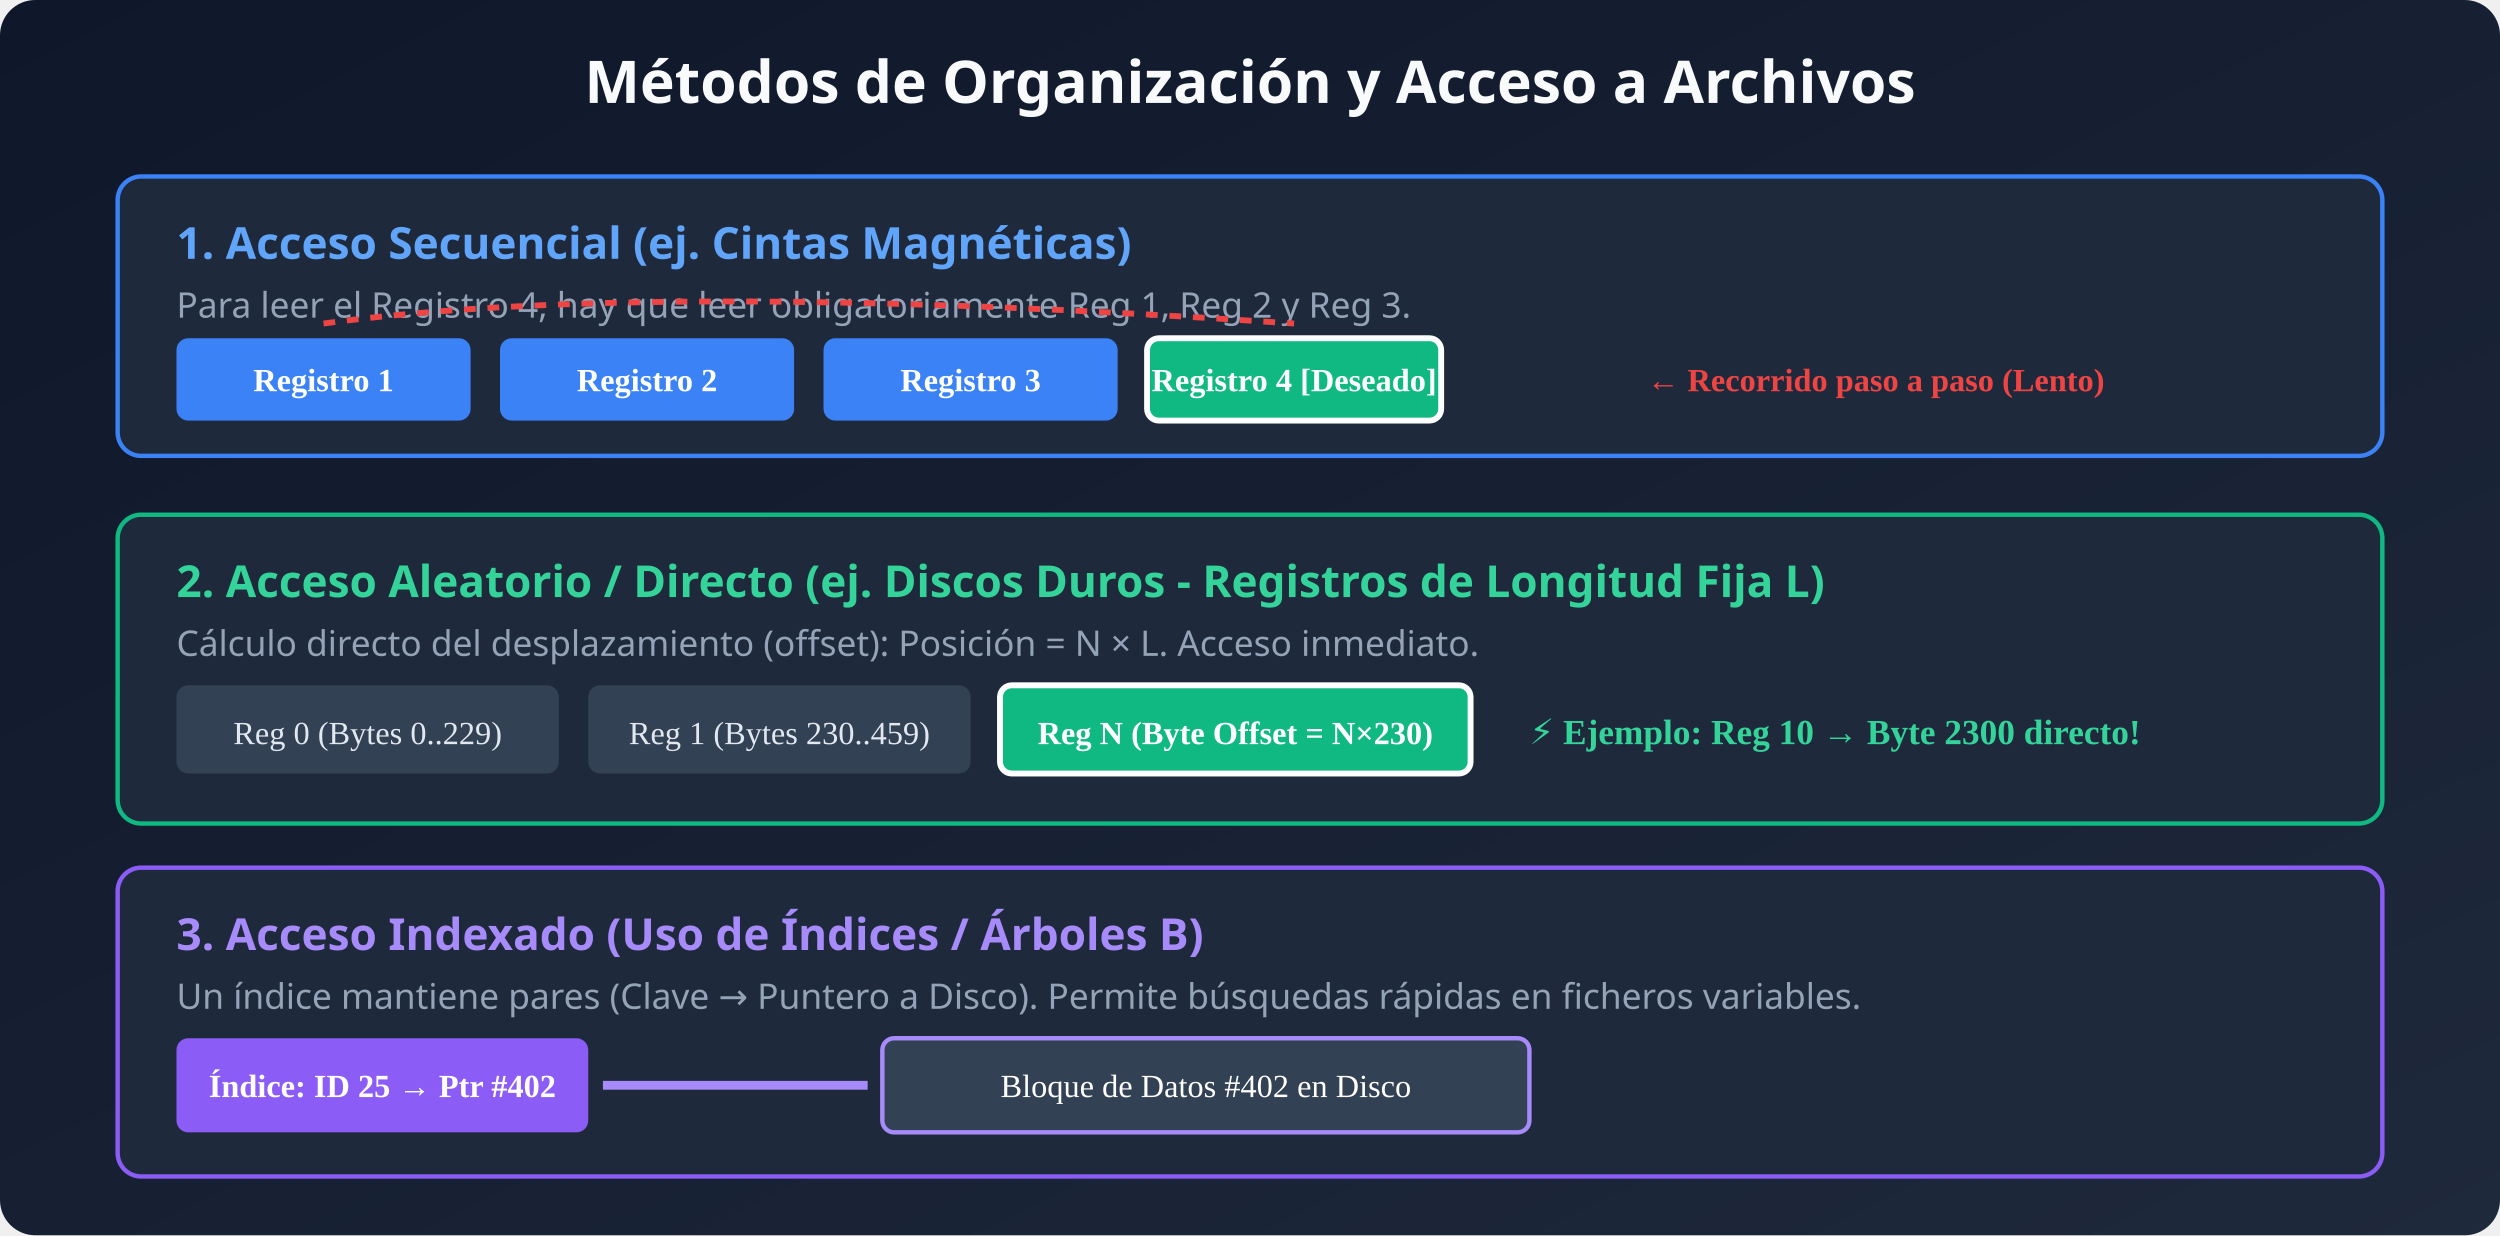
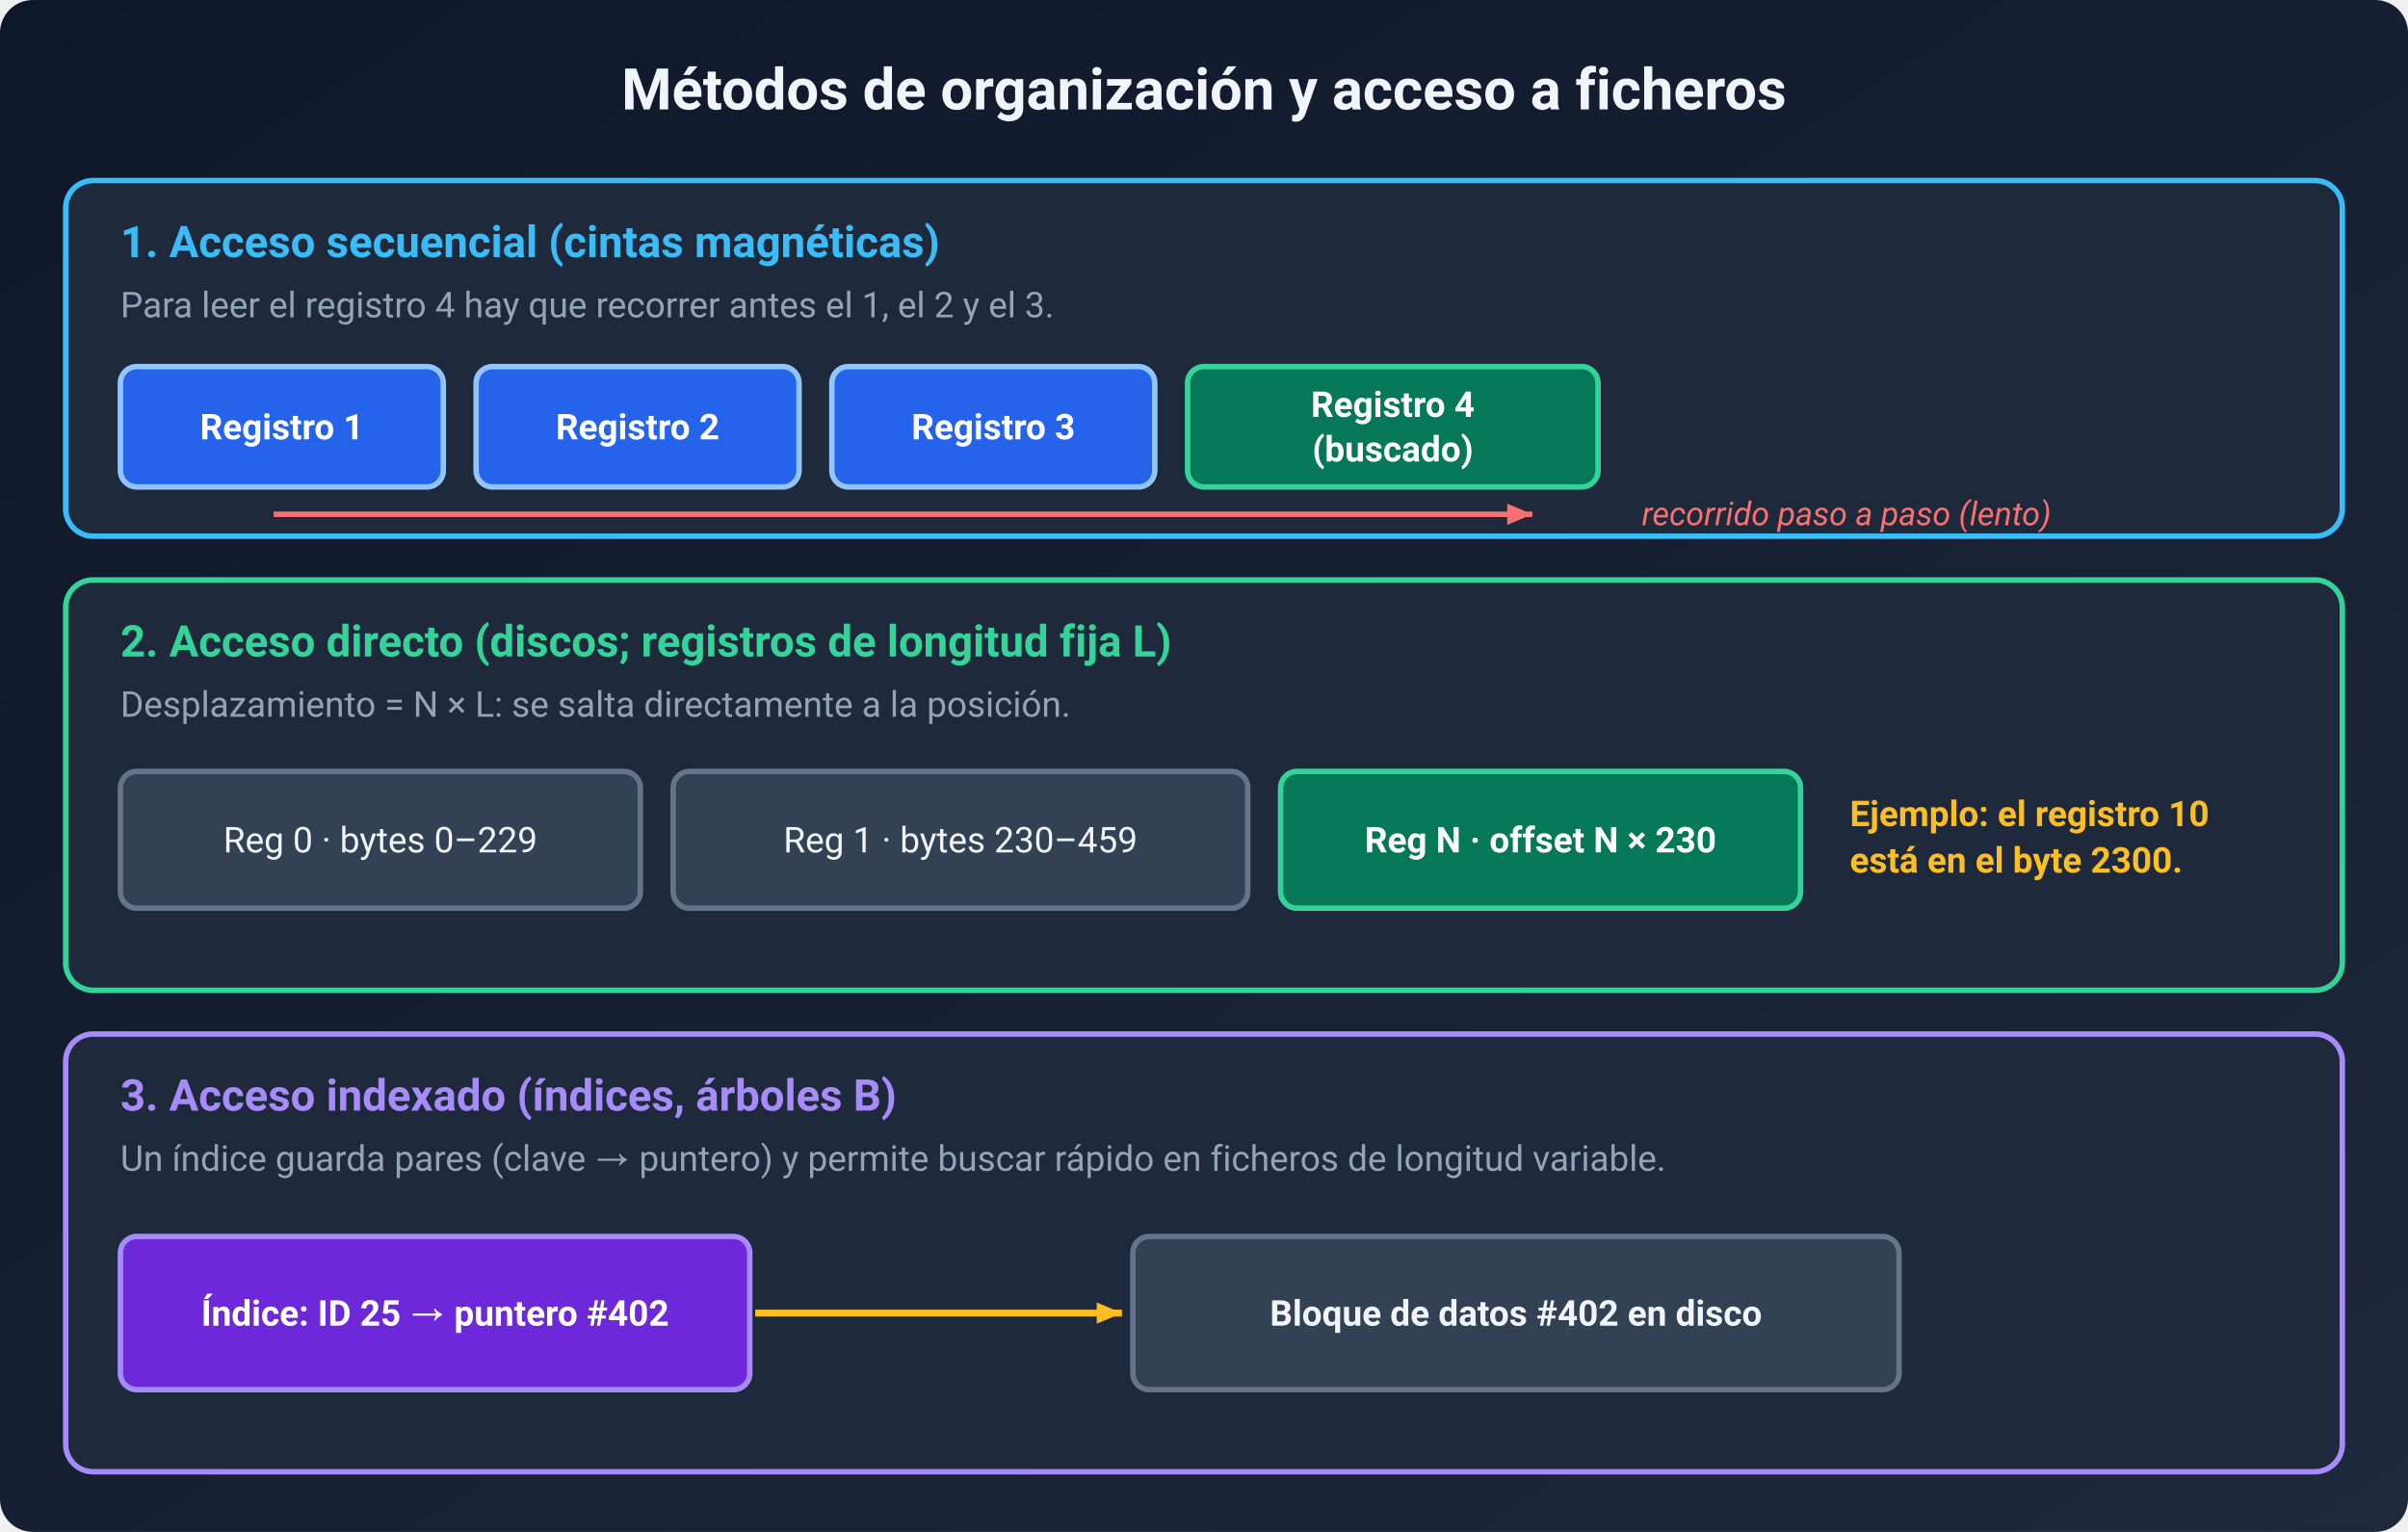
- <svg xmlns="http://www.w3.org/2000/svg" viewBox="0 0 850 420" width="100%" height="100%">
+ <svg xmlns="http://www.w3.org/2000/svg" viewBox="0 0 880 560" width="880" height="560" role="img" aria-labelledby="t d" font-family="system-ui, -apple-system, &quot;Segoe UI&quot;, Roboto, Helvetica, Arial, sans-serif">
  <defs>
-     <linearGradient id="bgAccess" x1="0%" y1="0%" x2="100%" y2="100%">
-       <stop offset="0%" stop-color="#0f172a" />
-       <stop offset="100%" stop-color="#1e293b" />
+     <linearGradient id="bg" x1="0" y1="0" x2="1" y2="1">
+       <stop offset="0" stop-color="#0f172a" />
+       <stop offset="1" stop-color="#1e293b" />
    </linearGradient>
  </defs>
-   <rect width="850" height="420" rx="12" fill="url(#bgAccess)" />
-   <text x="425" y="35" text-anchor="middle" fill="#f8fafc" font-family="system-ui, sans-serif" font-size="20" font-weight="bold">Métodos de Organización y Acceso a Archivos</text>
-   <g transform="translate(40, 60)">
-     <rect width="770" height="95" rx="8" fill="#1e293b" stroke="#3b82f6" stroke-width="1.5" />
-     <text x="20" y="28" fill="#60a5fa" font-family="system-ui, sans-serif" font-size="15" font-weight="bold">1. Acceso Secuencial (ej. Cintas Magnéticas)</text>
-     <text x="20" y="48" fill="#94a3b8" font-family="system-ui, sans-serif" font-size="12">Para leer el Registro 4, hay que leer obligatoriamente Reg 1, Reg 2 y Reg 3.</text>
-     <g transform="translate(20, 55)">
-       <rect x="0" y="0" width="100" height="28" rx="4" fill="#3b82f6" />
-       <text x="50" y="18" text-anchor="middle" fill="#fff" font-size="11" font-weight="bold">Registro 1</text>
-       <rect x="110" y="0" width="100" height="28" rx="4" fill="#3b82f6" />
-       <text x="160" y="18" text-anchor="middle" fill="#fff" font-size="11" font-weight="bold">Registro 2</text>
-       <rect x="220" y="0" width="100" height="28" rx="4" fill="#3b82f6" />
-       <text x="270" y="18" text-anchor="middle" fill="#fff" font-size="11" font-weight="bold">Registro 3</text>
-       <rect x="330" y="0" width="100" height="28" rx="4" fill="#10b981" stroke="#fff" stroke-width="2" />
-       <text x="380" y="18" text-anchor="middle" fill="#fff" font-size="11" font-weight="bold">Registro 4 [Deseado]</text>
-       <path d="M 50 -5 Q 160 -20 380 -5" stroke="#ef4444" stroke-width="2" fill="none" stroke-dasharray="4" />
-       <text x="500" y="18" fill="#ef4444" font-size="11" font-weight="bold">← Recorrido paso a paso (Lento)</text>
-     </g>
+   <style>.hot{cursor:pointer;transition:filter .15s}.hot:hover,.hot:focus,.hot.on{filter:brightness(1.35) drop-shadow(0 0 6px rgba(255,255,255,.35));outline:none}</style>
+   <rect width="880" height="560" rx="12" fill="url(#bg)" />
+   <text x="440.0" y="40.0" font-size="21" fill="#f1f5f9" text-anchor="middle" font-weight="700">Métodos de organización y acceso a ficheros</text>
+   <rect x="24.0" y="66.0" width="832.0" height="130.0" rx="10" fill="#1e293b" stroke="#38bdf8" stroke-width="2" />
+   <text x="44.0" y="94.0" font-size="16" fill="#38bdf8" text-anchor="start" font-weight="700">1. Acceso secuencial (cintas magnéticas)</text>
+   <text x="44.0" y="116.0" font-size="13" fill="#94a3b8" text-anchor="start">Para leer el registro 4 hay que recorrer antes el 1, el 2 y el 3.</text>
+   <g class="hot" tabindex="0" data-tip="Leído y descartado: no es el que buscamos.">
+     <rect x="44.0" y="134.0" width="118.0" height="44.0" rx="6" fill="#2563eb" stroke="#93c5fd" stroke-width="2" />
+     <text x="103.0" y="160.6" font-size="13" fill="#fff" text-anchor="middle" font-weight="700">Registro 1</text>
  </g>
-   <g transform="translate(40, 175)">
-     <rect width="770" height="105" rx="8" fill="#1e293b" stroke="#10b981" stroke-width="1.5" />
-     <text x="20" y="28" fill="#34d399" font-family="system-ui, sans-serif" font-size="15" font-weight="bold">2. Acceso Aleatorio / Directo (ej. Discos Duros - Registros de Longitud Fija L)</text>
-     <text x="20" y="48" fill="#94a3b8" font-family="system-ui, sans-serif" font-size="12">Cálculo directo del desplazamiento (offset): Posición = N × L. Acceso inmediato.</text>
-     <g transform="translate(20, 58)">
-       <rect x="0" y="0" width="130" height="30" rx="4" fill="#334155" />
-       <text x="65" y="20" text-anchor="middle" fill="#e2e8f0" font-size="11">Reg 0 (Bytes 0..229)</text>
-       <rect x="140" y="0" width="130" height="30" rx="4" fill="#334155" />
-       <text x="205" y="20" text-anchor="middle" fill="#e2e8f0" font-size="11">Reg 1 (Bytes 230..459)</text>
-       <rect x="280" y="0" width="160" height="30" rx="4" fill="#10b981" stroke="#fff" stroke-width="2" />
-       <text x="360" y="20" text-anchor="middle" fill="#fff" font-size="11" font-weight="bold">Reg N (Byte Offset = N×230)</text>
-       <text x="460" y="20" fill="#34d399" font-size="12" font-weight="bold">⚡ Ejemplo: Reg 10 → Byte 2300 directo!</text>
-     </g>
+   <g class="hot" tabindex="0" data-tip="Leído y descartado: no es el que buscamos.">
+     <rect x="174.0" y="134.0" width="118.0" height="44.0" rx="6" fill="#2563eb" stroke="#93c5fd" stroke-width="2" />
+     <text x="233.0" y="160.6" font-size="13" fill="#fff" text-anchor="middle" font-weight="700">Registro 2</text>
  </g>
-   <g transform="translate(40, 295)">
-     <rect width="770" height="105" rx="8" fill="#1e293b" stroke="#8b5cf6" stroke-width="1.5" />
-     <text x="20" y="28" fill="#a78bfa" font-family="system-ui, sans-serif" font-size="15" font-weight="bold">3. Acceso Indexado (Uso de Índices / Árboles B)</text>
-     <text x="20" y="48" fill="#94a3b8" font-family="system-ui, sans-serif" font-size="12">Un índice mantiene pares (Clave → Puntero a Disco). Permite búsquedas rápidas en ficheros variables.</text>
-     <g transform="translate(20, 58)">
-       <rect x="0" y="0" width="140" height="32" rx="4" fill="#8b5cf6" />
-       <text x="70" y="20" text-anchor="middle" fill="#fff" font-size="11" font-weight="bold">Índice: ID 25 → Ptr #402</text>
-       <path d="M 145 16 L 235 16" stroke="#a78bfa" stroke-width="3" fill="none" />
-       <rect x="240" y="0" width="220" height="32" rx="4" fill="#334155" stroke="#a78bfa" stroke-width="1.5" />
-       <text x="350" y="20" text-anchor="middle" fill="#fff" font-size="11">Bloque de Datos #402 en Disco</text>
-     </g>
+   <g class="hot" tabindex="0" data-tip="Leído y descartado: no es el que buscamos.">
+     <rect x="304.0" y="134.0" width="118.0" height="44.0" rx="6" fill="#2563eb" stroke="#93c5fd" stroke-width="2" />
+     <text x="363.0" y="160.6" font-size="13" fill="#fff" text-anchor="middle" font-weight="700">Registro 3</text>
+   </g>
+   <g class="hot" tabindex="0" data-tip="Solo se llega a él tras leer todos los anteriores: coste O(n).">
+     <rect x="434.0" y="134.0" width="150.0" height="44.0" rx="6" fill="#047857" stroke="#34d399" stroke-width="2" />
+     <text x="509.0" y="152.4" font-size="13" fill="#fff" text-anchor="middle" font-weight="700">Registro 4</text>
+     <text x="509.0" y="168.7" font-size="13" fill="#fff" text-anchor="middle" font-weight="700">(buscado)</text>
+   </g>
+   <line x1="100.0" y1="188.0" x2="560.0" y2="188.0" stroke="#f87171" stroke-width="2" />
+   <polygon points="560.0,188.0 550.8,191.9 550.8,184.1" fill="#f87171" />
+   <text x="600.0" y="192.0" font-size="12" fill="#f87171" text-anchor="start" font-style="italic">recorrido paso a paso (lento)</text>
+   <rect x="24.0" y="212.0" width="832.0" height="150.0" rx="10" fill="#1e293b" stroke="#34d399" stroke-width="2" />
+   <text x="44.0" y="240.0" font-size="16" fill="#34d399" text-anchor="start" font-weight="700">2. Acceso directo (discos; registros de longitud fija L)</text>
+   <text x="44.0" y="262.0" font-size="13" fill="#94a3b8" text-anchor="start">Desplazamiento = N × L: se salta directamente a la posición.</text>
+   <g class="hot" tabindex="0" data-tip="Con L = 230 bytes, el registro 0 ocupa los bytes 0 a 229.">
+     <rect x="44.0" y="282.0" width="190.0" height="50.0" rx="6" fill="#334155" stroke="#64748b" stroke-width="2" />
+     <text x="139.0" y="311.6" font-size="13" fill="#f1f5f9" text-anchor="middle">Reg 0 · bytes 0–229</text>
+   </g>
+   <g class="hot" tabindex="0" data-tip="El registro 1 empieza en 1 × 230 = 230.">
+     <rect x="246.0" y="282.0" width="210.0" height="50.0" rx="6" fill="#334155" stroke="#64748b" stroke-width="2" />
+     <text x="351.0" y="311.6" font-size="13" fill="#f1f5f9" text-anchor="middle">Reg 1 · bytes 230–459</text>
+   </g>
+   <g class="hot" tabindex="0" data-tip="Fórmula del desplazamiento: N × L.">
+     <rect x="468.0" y="282.0" width="190.0" height="50.0" rx="6" fill="#047857" stroke="#34d399" stroke-width="2" />
+     <text x="563.0" y="311.6" font-size="13" fill="#fff" text-anchor="middle" font-weight="700">Reg N · offset N × 230</text>
+   </g>
+   <text x="676.0" y="302.0" font-size="13" fill="#fbbf24" text-anchor="start" font-weight="700">Ejemplo: el registro 10</text>
+   <text x="676.0" y="319.0" font-size="13" fill="#fbbf24" text-anchor="start" font-weight="700">está en el byte 2300.</text>
+   <rect x="24.0" y="378.0" width="832.0" height="160.0" rx="10" fill="#1e293b" stroke="#a78bfa" stroke-width="2" />
+   <text x="44.0" y="406.0" font-size="16" fill="#a78bfa" text-anchor="start" font-weight="700">3. Acceso indexado (índices, árboles B)</text>
+   <text x="44.0" y="428.0" font-size="13" fill="#94a3b8" text-anchor="start">Un índice guarda pares (clave → puntero) y permite buscar rápido en ficheros de longitud variable.</text>
+   <g class="hot" tabindex="0" data-tip="El índice se recorre rápido (está ordenado) y devuelve la posición del bloque.">
+     <rect x="44.0" y="452.0" width="230.0" height="56.0" rx="6" fill="#6d28d9" stroke="#a78bfa" stroke-width="2" />
+     <text x="159.0" y="484.6" font-size="13" fill="#fff" text-anchor="middle" font-weight="700">Índice: ID 25 → puntero #402</text>
+   </g>
+   <line x1="276.0" y1="480.0" x2="410.0" y2="480.0" stroke="#fbbf24" stroke-width="2.5" />
+   <polygon points="410.0,480.0 400.8,483.9 400.8,476.1" fill="#fbbf24" />
+   <g class="hot" tabindex="0" data-tip="Un único acceso al bloque devuelve el registro.">
+     <rect x="414.0" y="452.0" width="280.0" height="56.0" rx="6" fill="#334155" stroke="#64748b" stroke-width="2" />
+     <text x="554.0" y="484.6" font-size="13" fill="#f1f5f9" text-anchor="middle" font-weight="700">Bloque de datos #402 en disco</text>
  </g>
</svg>
